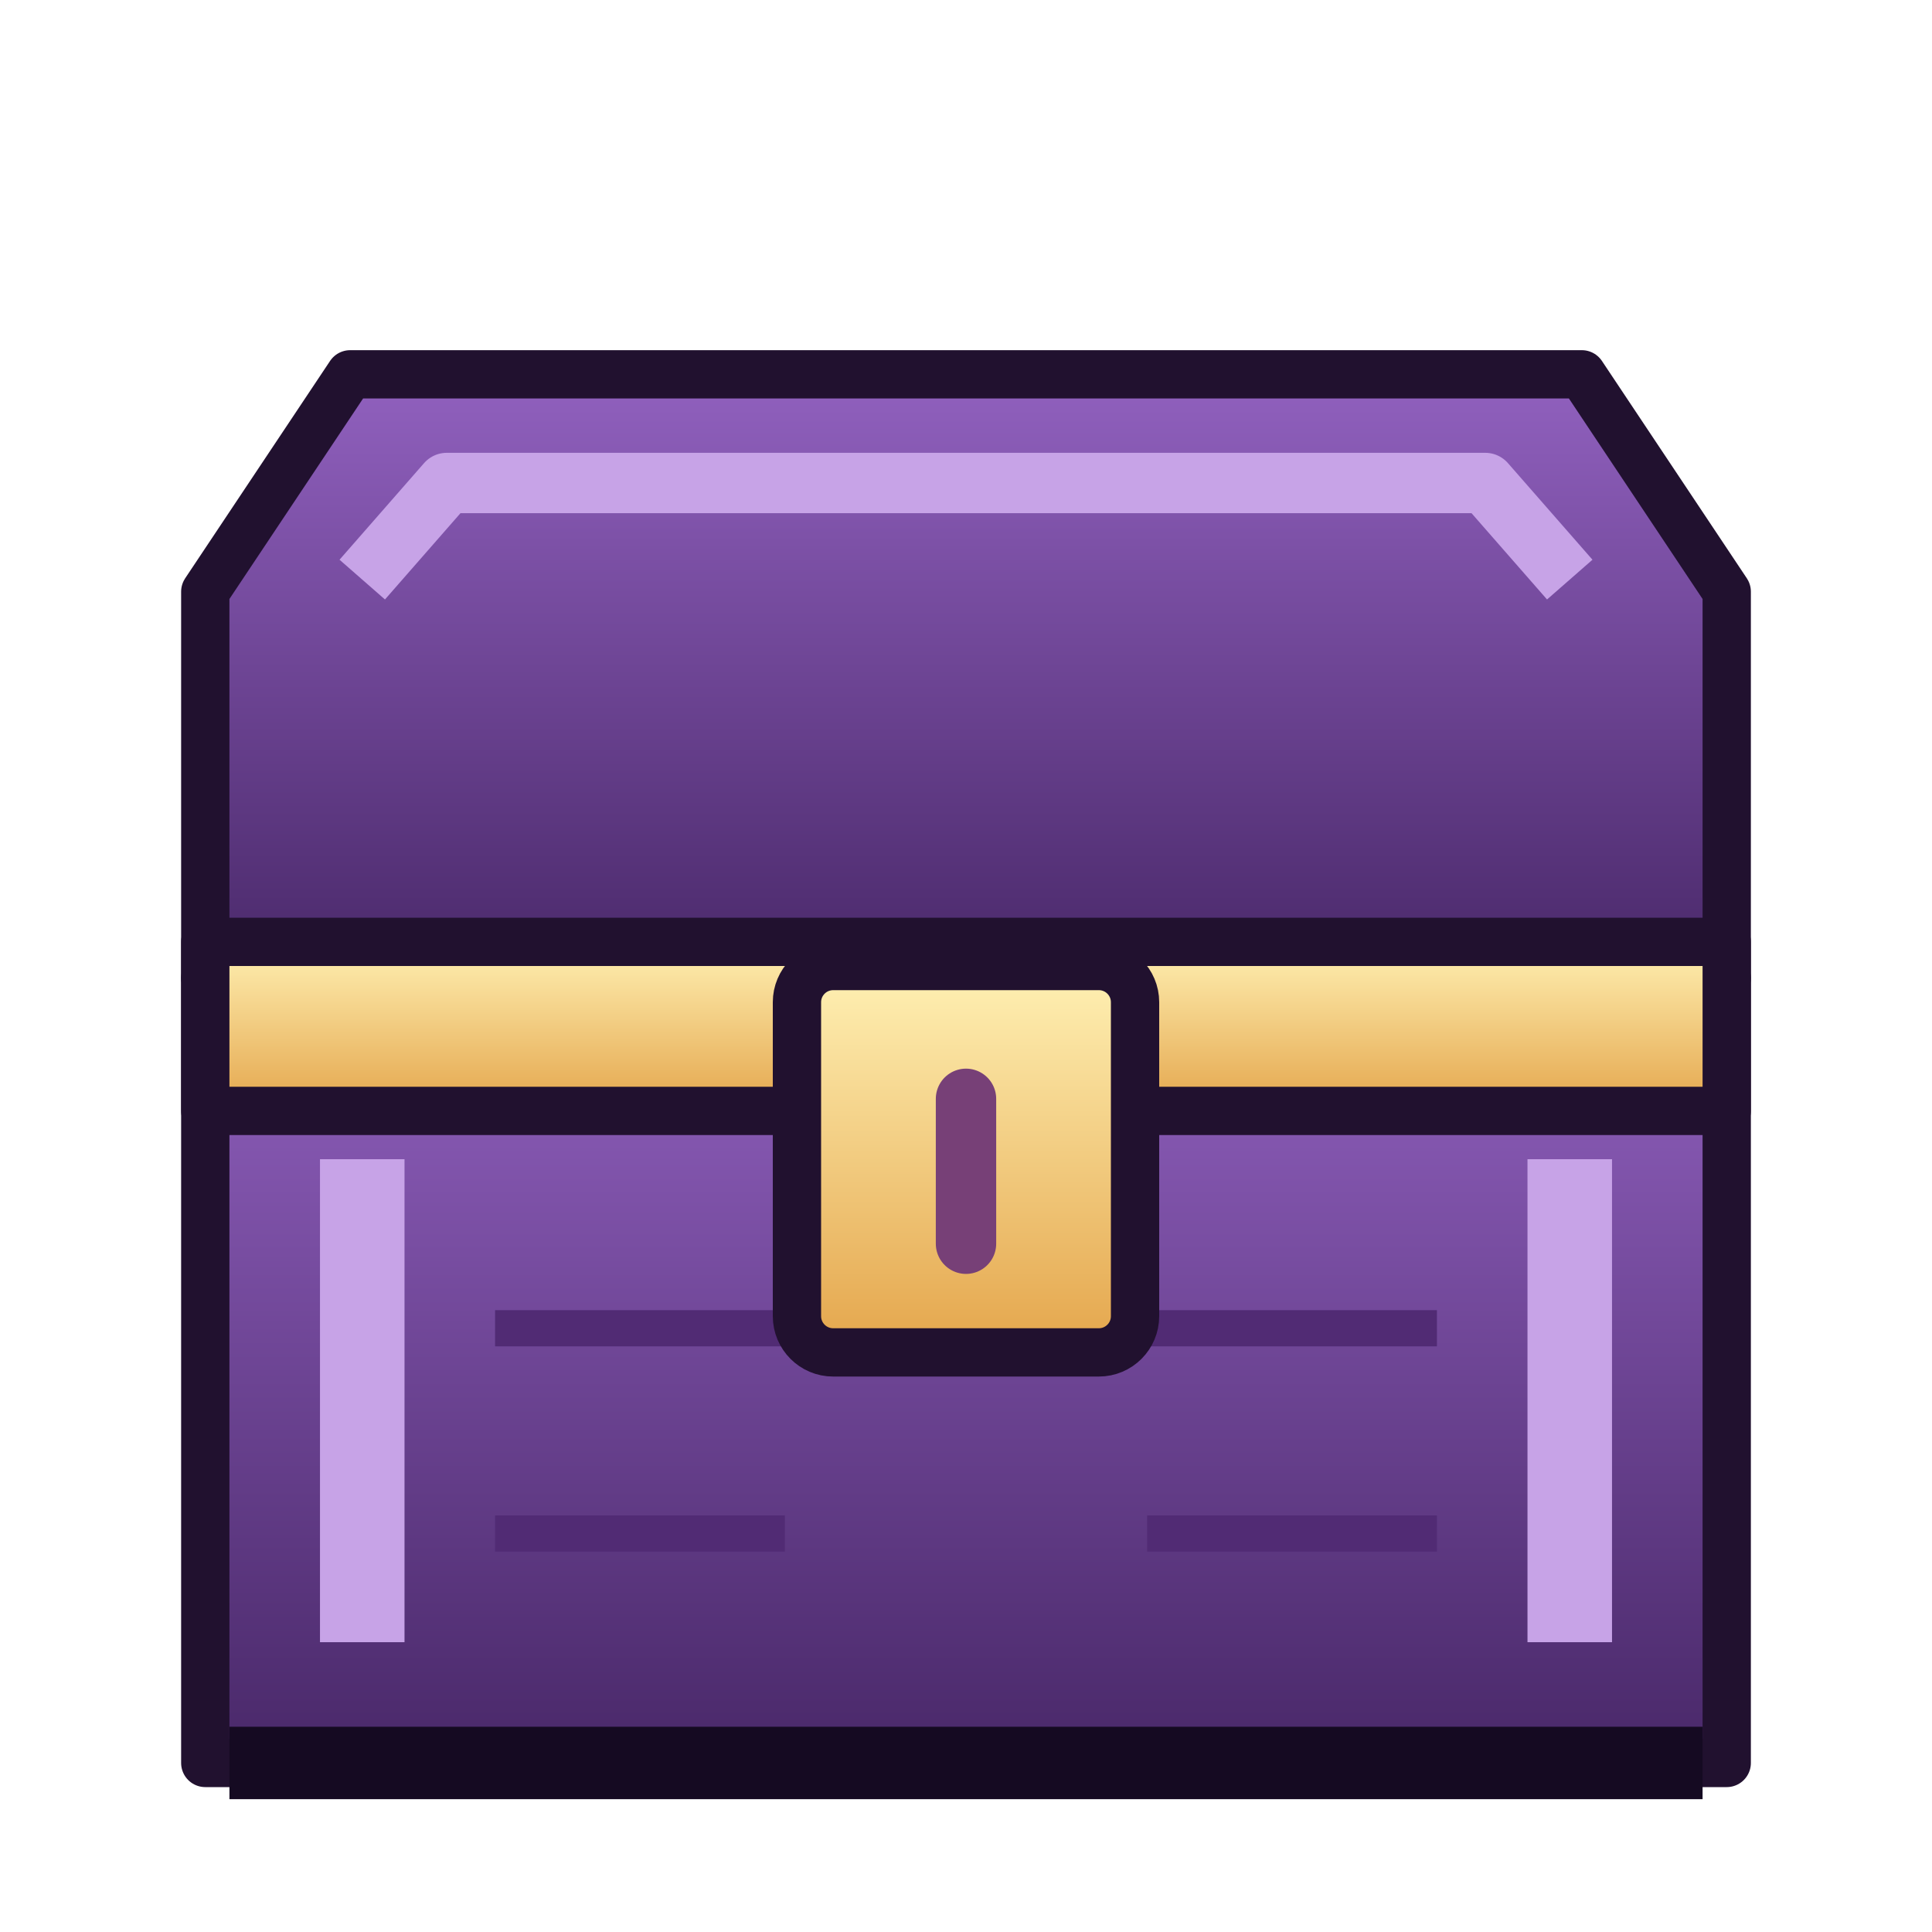
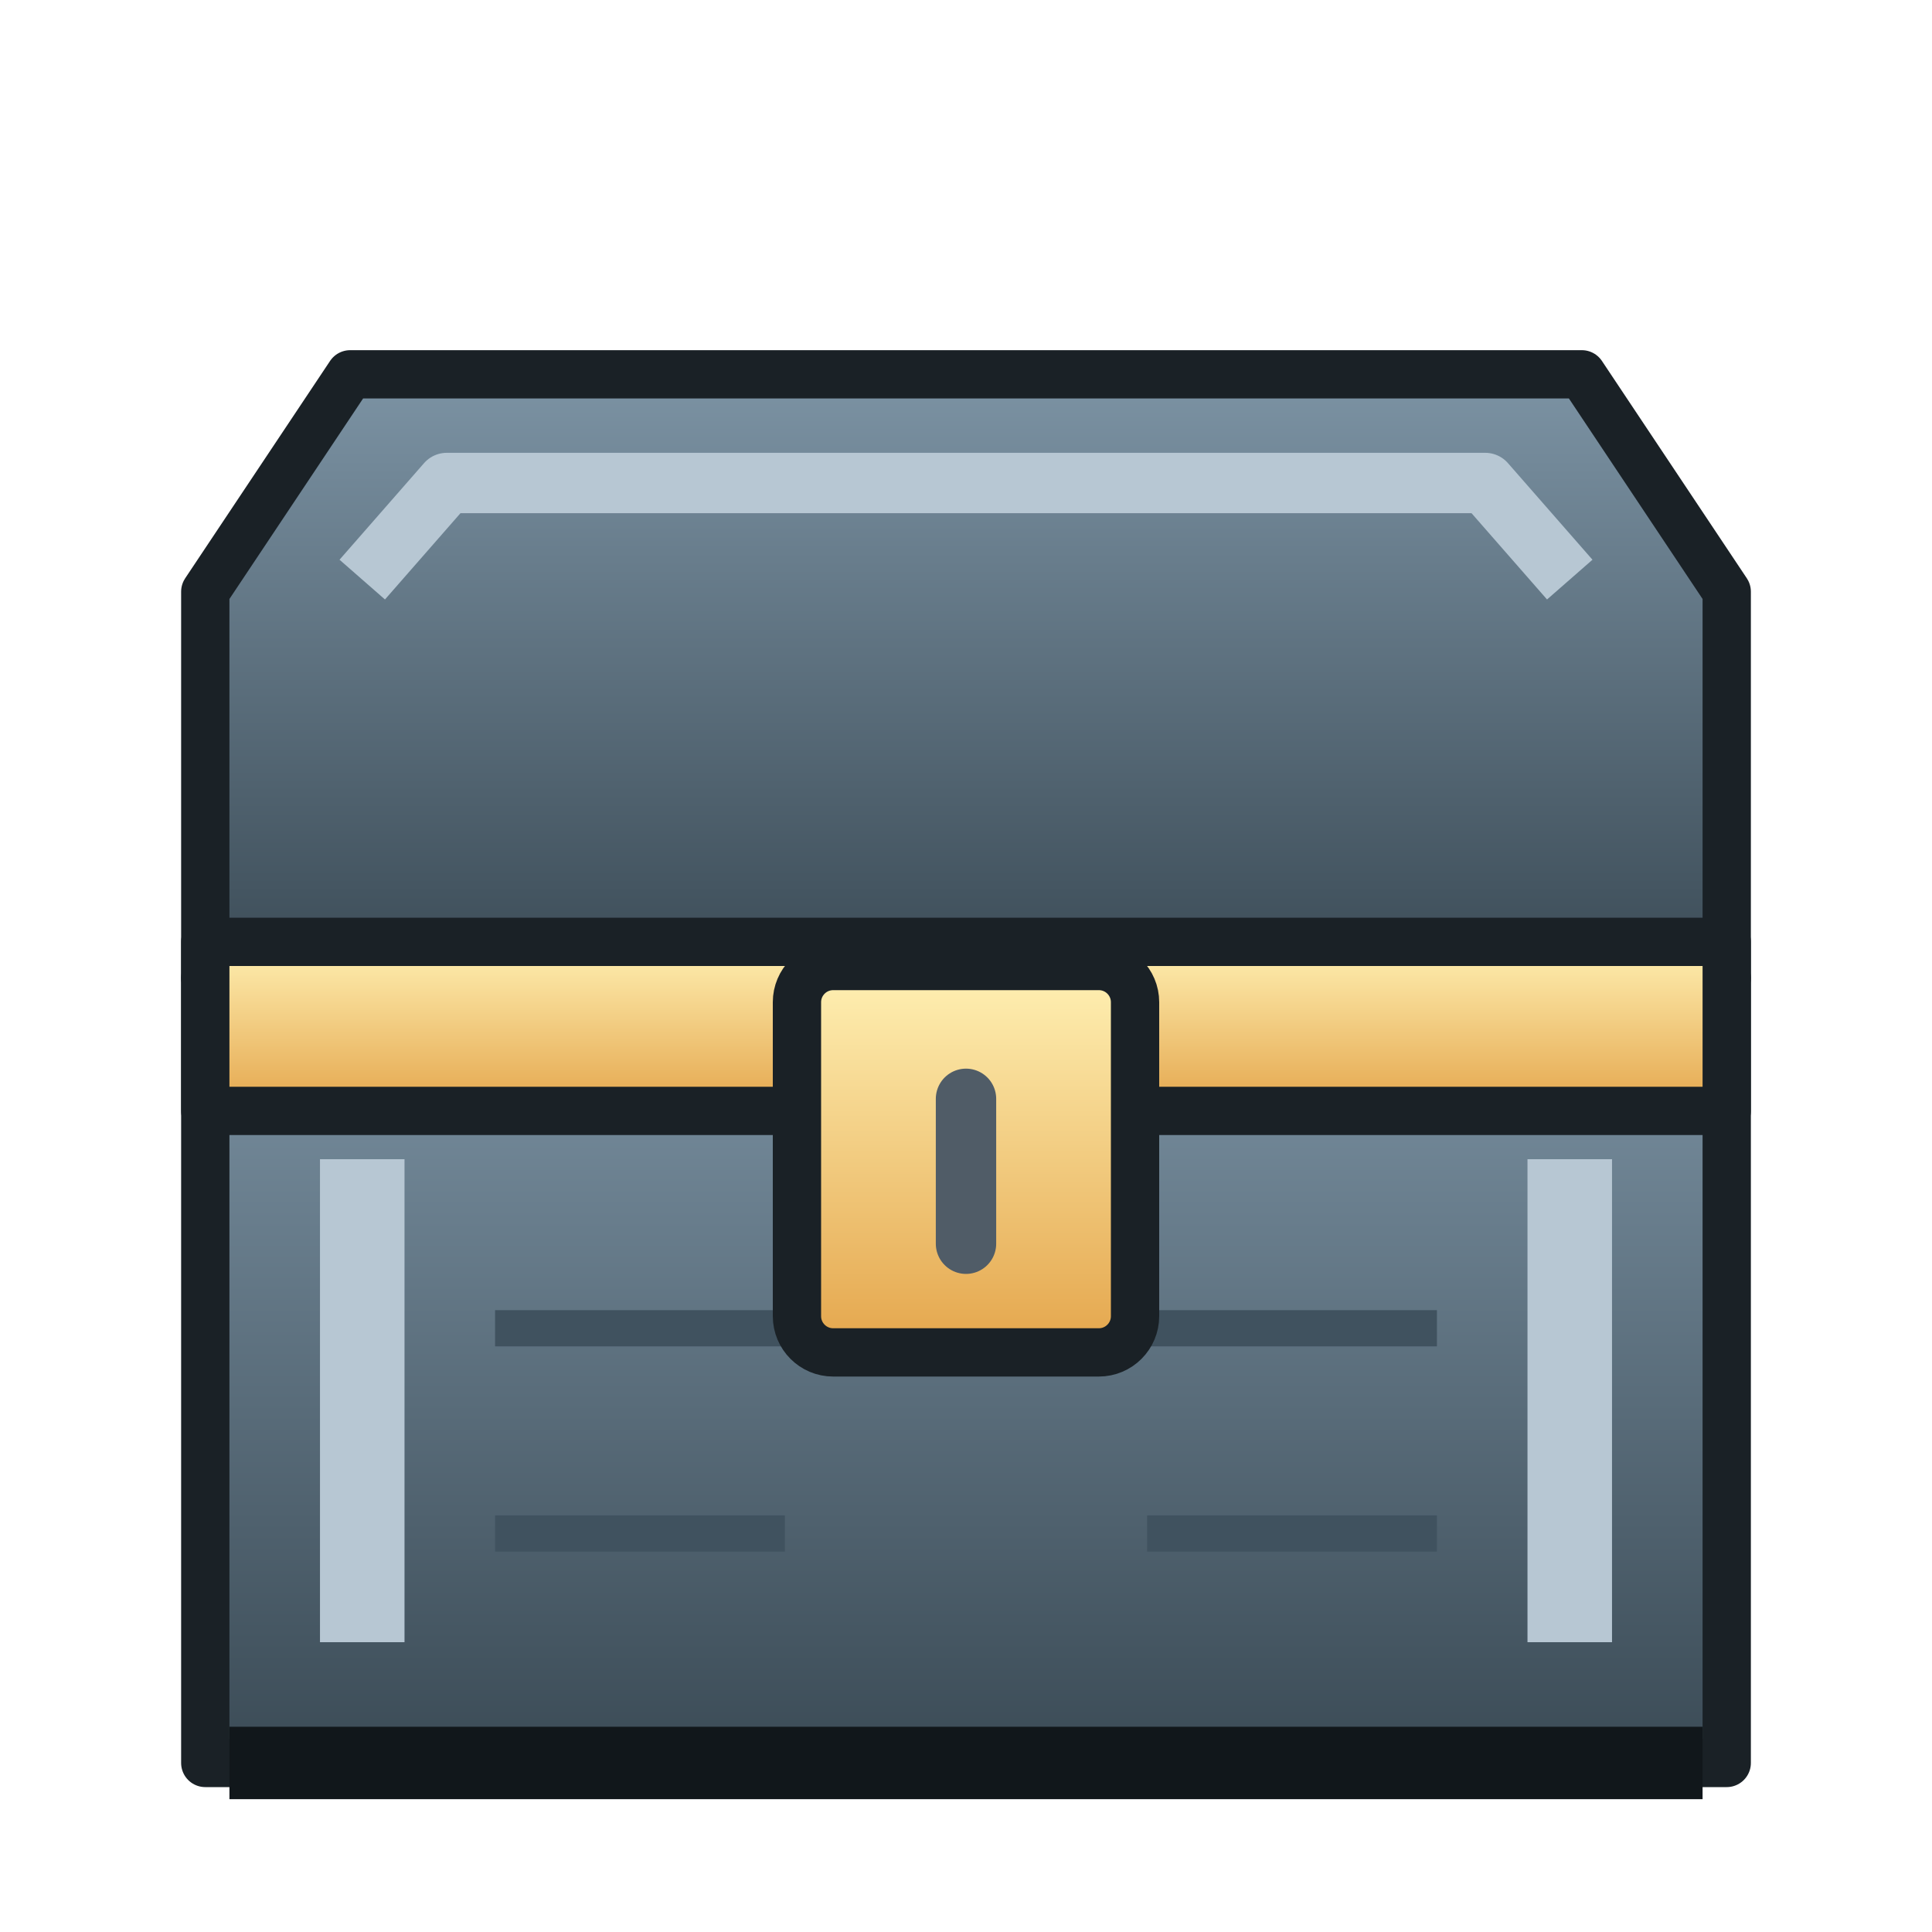
<svg xmlns="http://www.w3.org/2000/svg" viewBox="0 0 160 160" role="img" aria-label="Закрытый сундук">
  <defs>
    <linearGradient id="wood" x2="0" y2="1">
-       <stop stop-color="#9161bf" />
-       <stop offset="1" stop-color="#492869" />
+       <stop stop-color="#7c93a4" />
+       <stop offset="1" stop-color="#3b4b56" />
    </linearGradient>
    <linearGradient id="gold" x2="0" y2="1">
      <stop stop-color="#fff1b4" />
      <stop offset="1" stop-color="#e4a54b" />
    </linearGradient>
  </defs>
-   <g stroke="#21112f" stroke-width="4" stroke-linejoin="round">
+   <g stroke="#1a2126" stroke-width="4" stroke-linejoin="round">
    <path d="M17 81V49l12-18h102l12 18v32z" fill="url(#wood)" />
-     <path d="M30 48l7-8h86l7 8" fill="none" stroke="#c7a3e7" stroke-width="5" />
+     <path d="M30 48l7-8h86l7 8" fill="none" stroke="#b7c7d3" stroke-width="5" />
    <path d="M17 81h126v65H17z" fill="url(#wood)" />
    <path d="M17 78h126v14H17z" fill="url(#gold)" />
-     <path d="M30 96v40m100-40v40" stroke="#c7a3e7" stroke-width="7" />
-     <path d="M41 110h24m30 0h24M41 127h24m30 0h24" stroke="#512b74" stroke-width="3" />
+     <path d="M30 96v40m100-40v40" stroke="#b7c7d3" stroke-width="7" />
+     <path d="M41 110h24m30 0h24M41 127h24m30 0h24" stroke="#40525f" stroke-width="3" />
    <rect x="66" y="80" width="28" height="32" rx="3" fill="url(#gold)" />
-     <path d="M80 91v12" stroke="#774077" stroke-width="5" stroke-linecap="round" />
-     <path d="M19 146h122" stroke="#150a22" stroke-width="6" />
+     <path d="M80 91v12" stroke="#505c67" stroke-width="5" stroke-linecap="round" />
+     <path d="M19 146h122" stroke="#11171b" stroke-width="6" />
  </g>
</svg>
